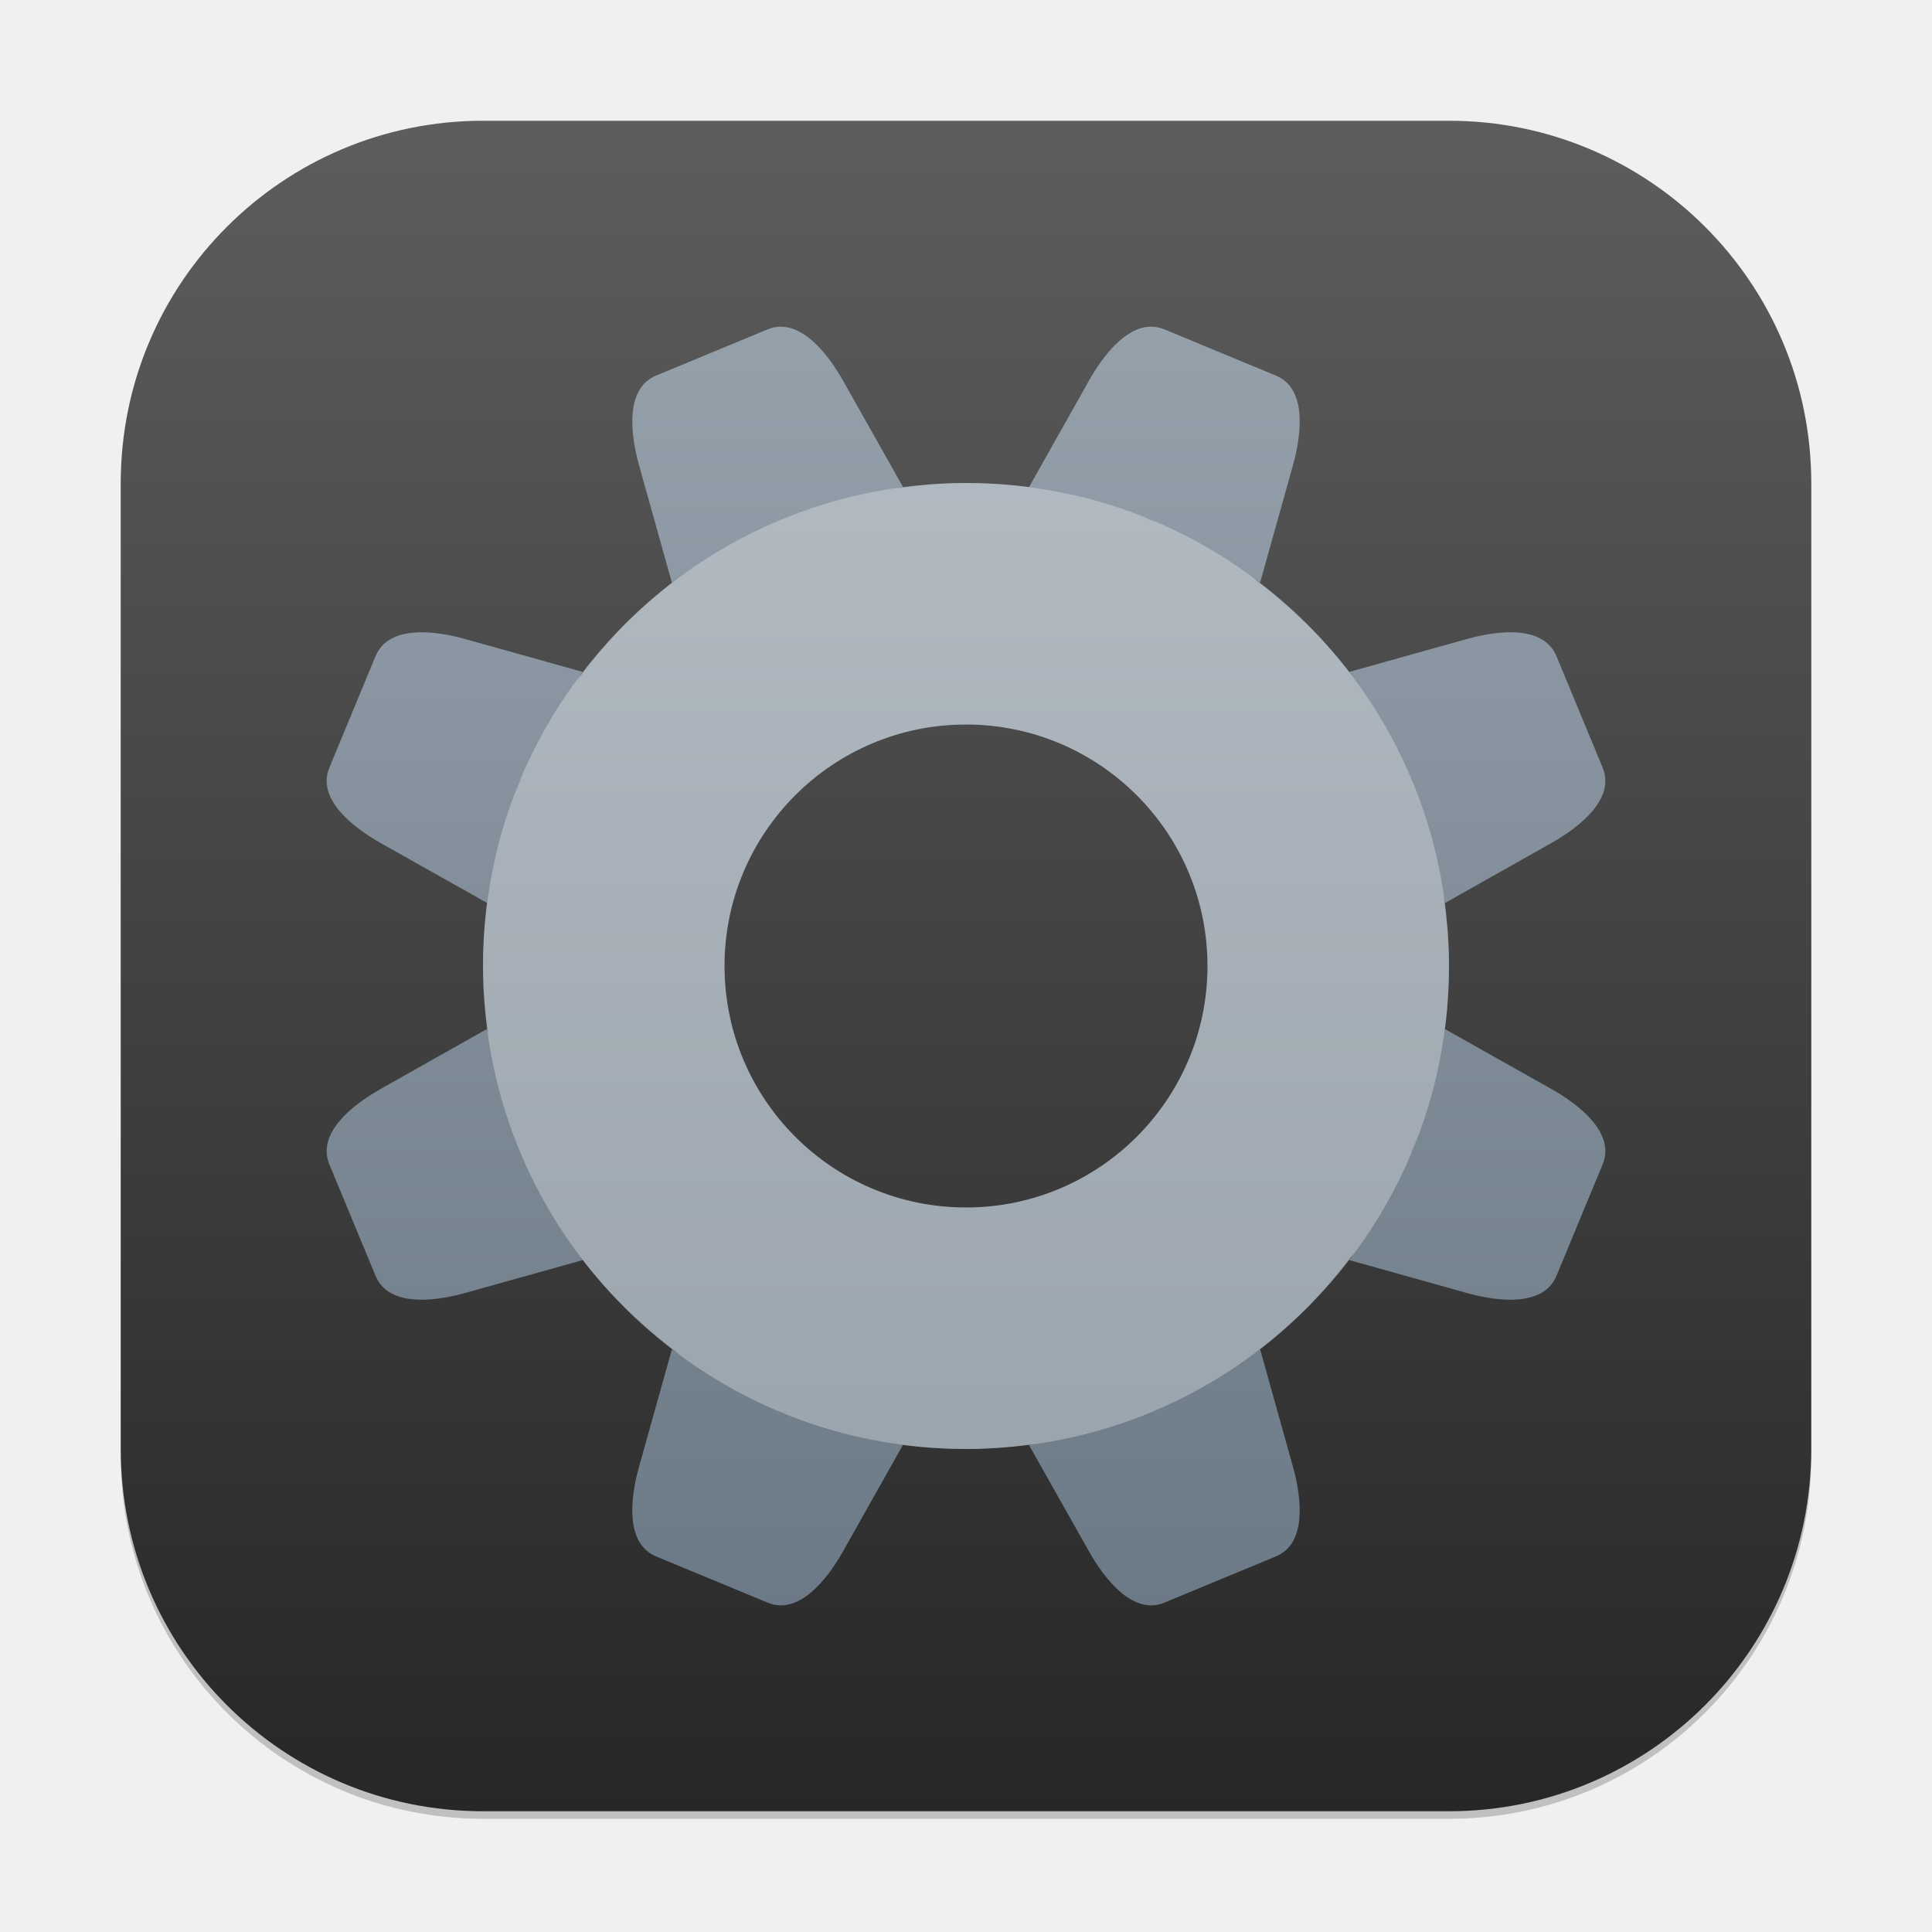
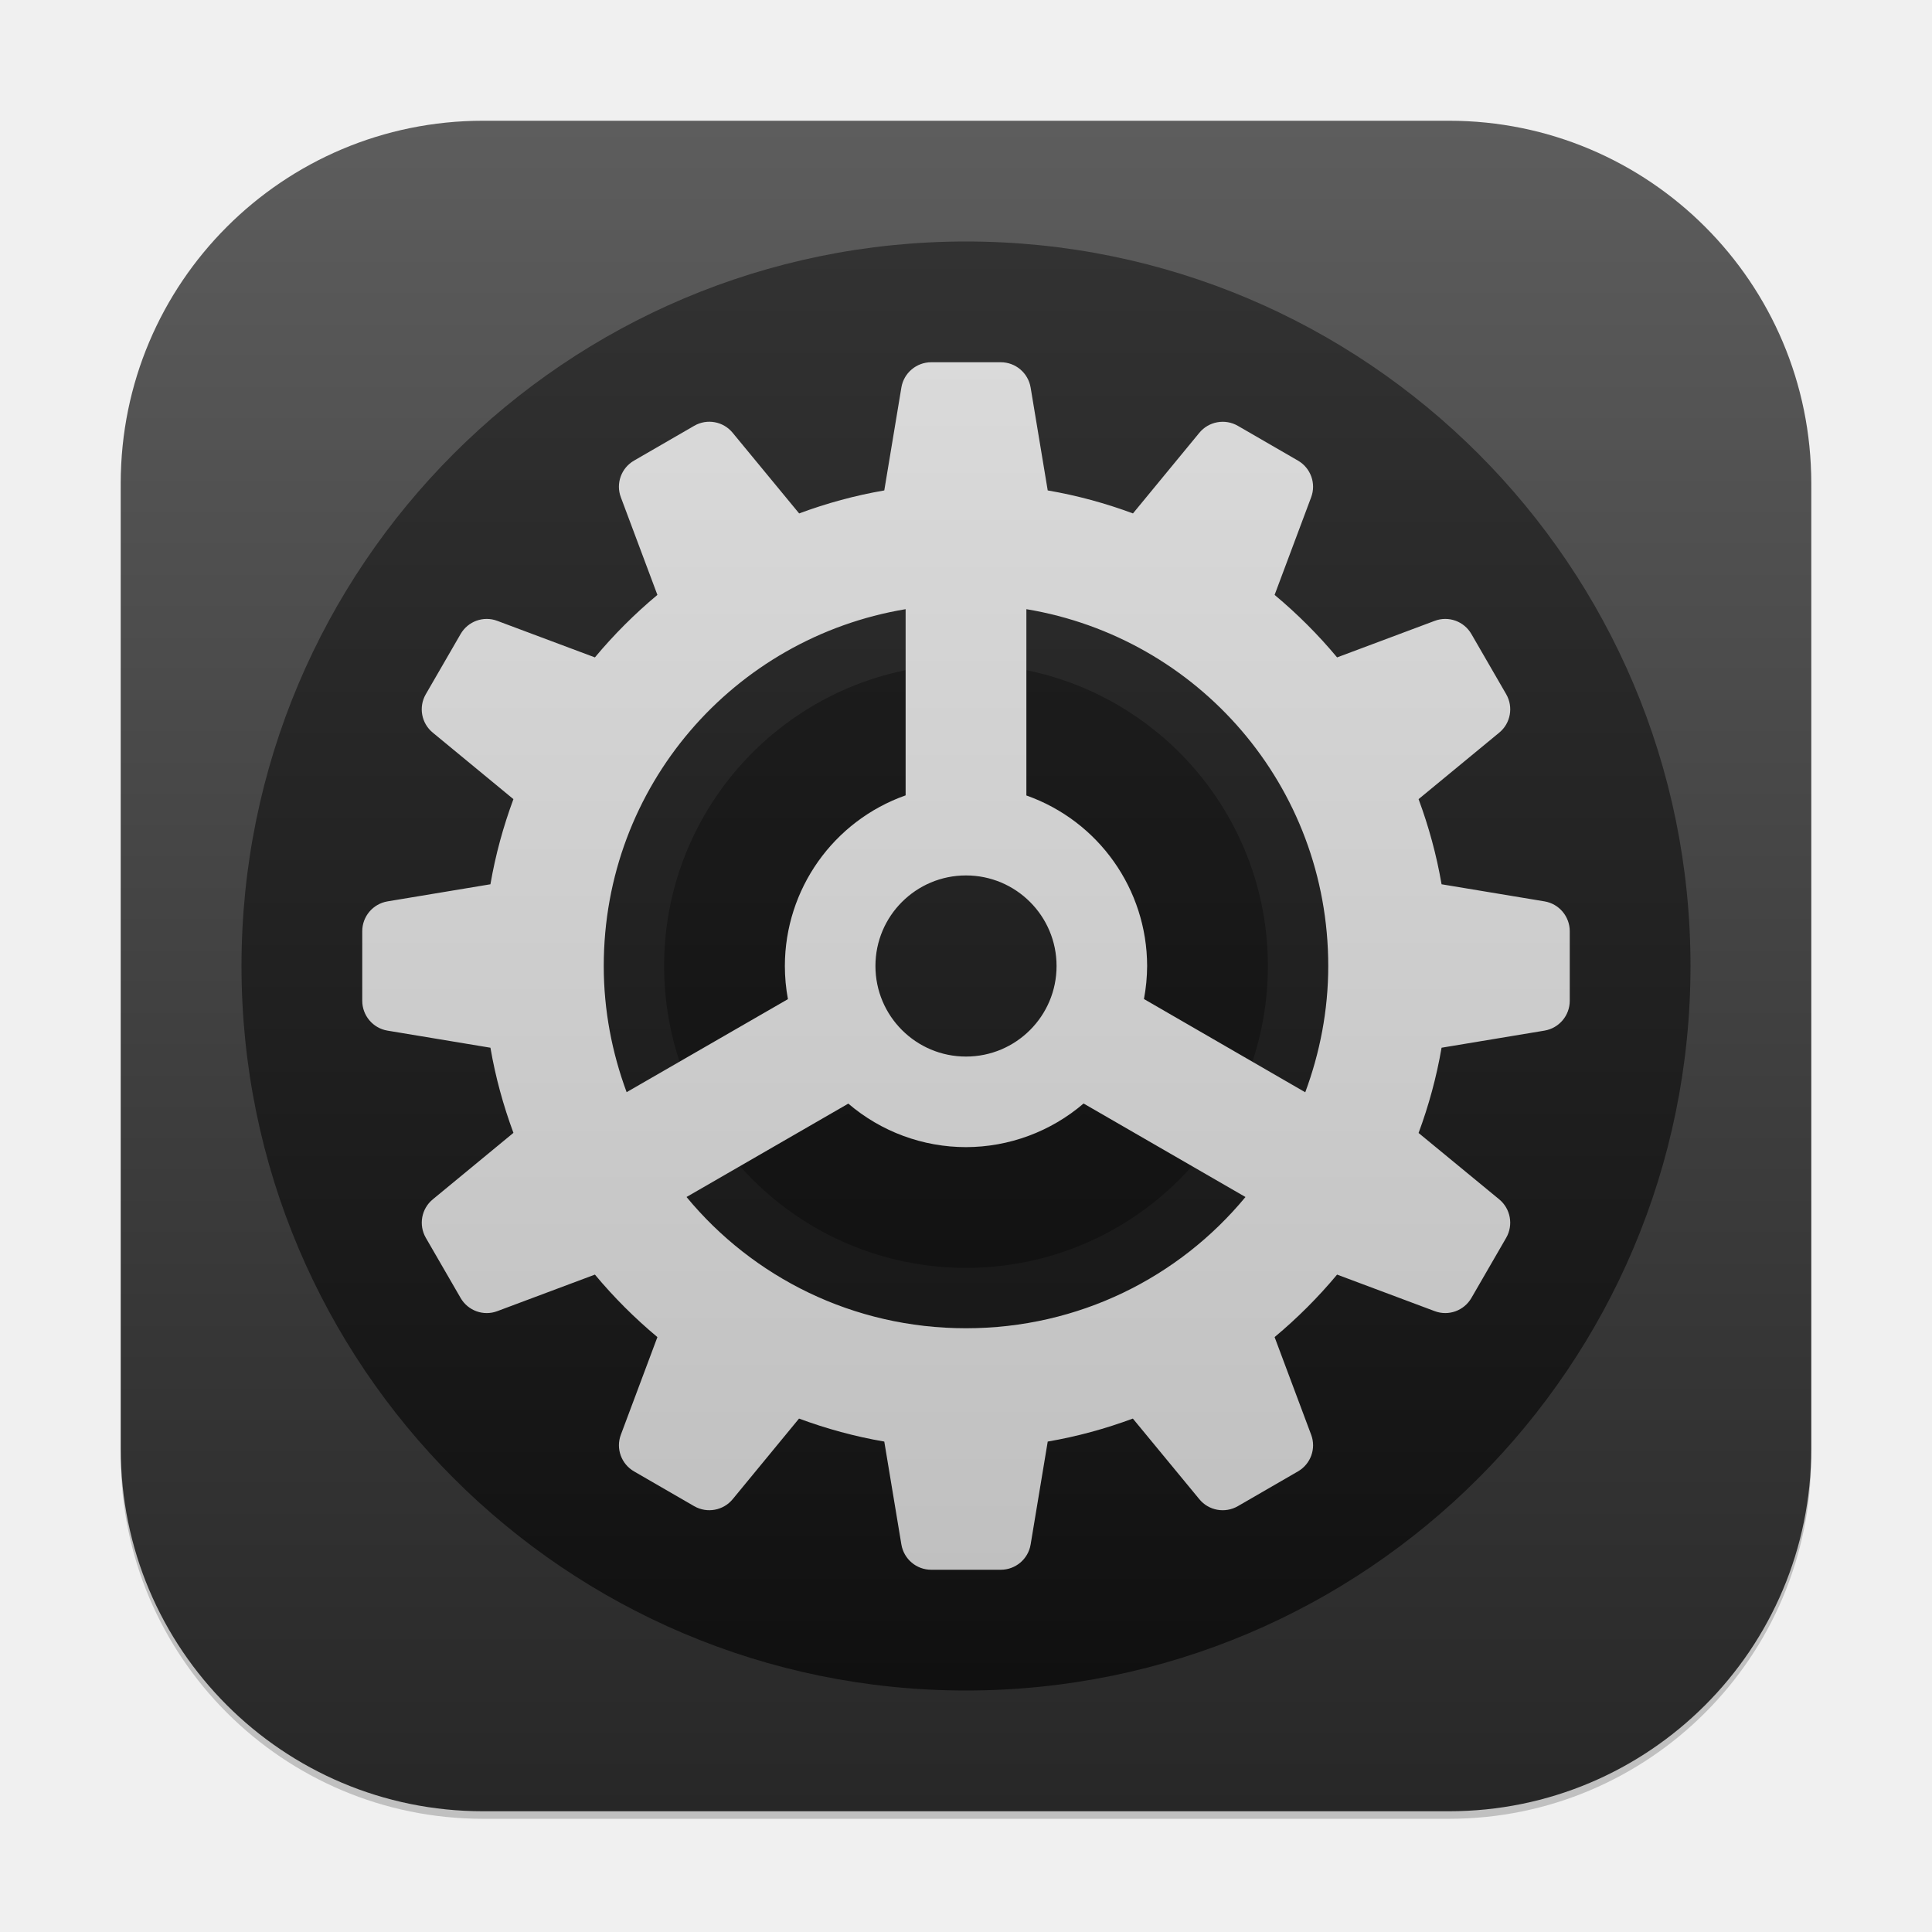
<svg xmlns="http://www.w3.org/2000/svg" xmlns:xlink="http://www.w3.org/1999/xlink" width="256" height="256" viewBox="0 0 256 256" version="1.1" id="svg1">
  <defs id="defs1">
-     <linearGradient xlink:href="#linearGradient2116" id="linearGradient3" x1="16" y1="30" x2="16" y2="2" gradientUnits="userSpaceOnUse" gradientTransform="scale(8)" />
+     <linearGradient id="linearGradient6">
+       <stop style="stop-color:#bbbbbb;stop-opacity:1;" offset="0" id="stop5" />
+       <stop style="stop-color:#dfdfdf;stop-opacity:1;" offset="1" id="stop6" />
+     </linearGradient>
    <linearGradient xlink:href="#4852" id="linearGradient4" x1="16" y1="30" x2="16" y2="2" gradientUnits="userSpaceOnUse" gradientTransform="scale(8)" />
+     <linearGradient xlink:href="#linearGradient6" id="linearGradient5" x1="32" y1="60" x2="32" y2="4" gradientUnits="userSpaceOnUse" gradientTransform="scale(4)" />
    <linearGradient id="4852">
      <stop style="stop-color:#272727;stop-opacity:1;" offset="0" id="stop14555" />
      <stop style="stop-color:#5d5d5d;stop-opacity:1;" offset="1" id="stop14557" />
    </linearGradient>
-     <linearGradient id="linearGradient2116">
-       <stop style="stop-color:#657481;stop-opacity:1;" offset="0" id="stop2112" />
-       <stop style="stop-color:#9ba6b0;stop-opacity:1;" offset="1" id="stop2114" />
+     <linearGradient id="linearGradient1">
+       <stop style="stop-color:#0d0d0d;stop-opacity:1;" offset="0" id="stop1" />
+       <stop style="stop-color:#353535;stop-opacity:1;" offset="1" id="stop2" />
    </linearGradient>
+     <linearGradient xlink:href="#linearGradient1" id="linearGradient7" x1="32" y1="60" x2="32" y2="4" gradientUnits="userSpaceOnUse" gradientTransform="scale(4)" />
  </defs>
  <rect style="opacity:0.2;fill:#000000;stroke-width:14" id="rect1" width="224" height="224" x="16" y="17" ry="48" />
  <rect style="fill:url(#linearGradient4);stroke-width:8" id="rect2" width="224" height="224" x="16" y="16" ry="48" />
-   <path id="rect1-2" style="opacity:1;fill:url(#linearGradient3);stroke-width:8" d="m 152.391,43.281 c -3.339,0.101 -6.291,3.944 -8.125,7.203 l -7.906,14.047 c 2.125,0.281 4.258,0.667 6.375,1.172 1.773,0.423 3.54,0.934 5.297,1.516 -1.736,-0.572 -3.499,-1.092 -5.297,-1.516 C 138.005,64.589 133.07,64 128,64 c -3.157,0 -6.247,0.277 -9.281,0.719 0.316,-0.046 0.621,-0.146 0.938,-0.188 l -7.922,-14.047 c -1.494,-2.656 -3.743,-5.693 -6.328,-6.781 -1.175,-0.495 -2.408,-0.592 -3.688,-0.063 l -14.781,6.125 c -4.095,1.696 -3.445,7.654 -2.25,11.922 l 4.344,15.531 c 1.003,-0.768 2.019,-1.498 3.063,-2.203 2.309,-1.561 4.735,-2.927 7.219,-4.172 -2.491,1.253 -4.927,2.616 -7.219,4.172 -6.082,4.129 -11.363,9.312 -15.703,15.234 0.286,-0.392 0.518,-0.834 0.813,-1.219 L 61.688,84.687 c -4.268,-1.195 -10.226,-1.845 -11.922,2.25 l -6.125,14.781 c -1.696,4.095 2.981,7.843 6.844,10.016 l 14.047,7.906 c 0.281,-2.125 0.667,-4.258 1.172,-6.375 0.423,-1.773 0.934,-3.54 1.516,-5.297 -0.572,1.736 -1.092,3.499 -1.516,5.297 C 64.589,117.995 64,122.93 64,128 c 0,3.158 0.277,6.246 0.719,9.281 -0.046,-0.315 -0.146,-0.621 -0.188,-0.938 l -14.047,7.922 c -3.863,2.173 -8.54,5.921 -6.844,10.016 l 6.125,14.781 c 1.696,4.095 7.654,3.445 11.922,2.25 l 15.531,-4.344 c -0.765,-0.998 -1.5,-2.008 -2.203,-3.047 -1.558,-2.304 -2.913,-4.725 -4.156,-7.203 1.252,2.485 2.603,4.916 4.156,7.203 4.116,6.06 9.29,11.326 15.188,15.656 -0.377,-0.276 -0.802,-0.498 -1.172,-0.781 l -4.344,15.516 c -1.195,4.268 -1.845,10.226 2.25,11.922 l 14.781,6.125 c 4.095,1.696 7.843,-2.981 10.016,-6.844 l 7.906,-14.047 C 117.508,191.186 115.374,190.804 113.25,190.297 117.986,191.414 122.923,192 128,192 c 3.144,0 6.228,-0.265 9.25,-0.703 -0.304,0.045 -0.601,0.131 -0.906,0.172 l 7.922,14.047 c 2.173,3.863 5.921,8.54 10.016,6.844 l 14.781,-6.125 c 4.095,-1.696 3.445,-7.654 2.25,-11.922 l -4.344,-15.531 c -0.962,0.737 -1.938,1.446 -2.938,2.125 -2.303,1.565 -4.725,2.938 -7.203,4.188 2.489,-1.259 4.914,-2.626 7.203,-4.188 6.017,-4.106 11.242,-9.259 15.547,-15.125 -0.278,0.38 -0.495,0.814 -0.781,1.188 l 15.516,4.344 c 4.268,1.195 10.226,1.845 11.922,-2.25 l 6.125,-14.781 c 1.696,-4.095 -2.981,-7.843 -6.844,-10.016 l -14.047,-7.906 c -0.282,2.126 -0.667,4.258 -1.172,6.375 -0.426,1.788 -0.943,3.572 -1.531,5.344 0.578,-1.75 1.104,-3.531 1.531,-5.344 C 191.411,138.004 192,133.071 192,128 c 0,-3.157 -0.277,-6.247 -0.719,-9.281 0.046,0.316 0.146,0.621 0.188,0.938 l 14.047,-7.922 c 3.863,-2.173 8.54,-5.921 6.844,-10.016 l -6.125,-14.781 c -0.53,-1.28 -1.476,-2.097 -2.656,-2.578 -2.598,-1.058 -6.331,-0.493 -9.266,0.328 l -15.531,4.344 c 0.768,1.003 1.497,2.019 2.203,3.063 1.583,2.342 2.977,4.807 4.234,7.328 -1.267,-2.532 -2.655,-5.002 -4.234,-7.328 -4.123,-6.074 -9.291,-11.351 -15.203,-15.688 0.383,0.28 0.812,0.509 1.188,0.797 l 4.344,-15.516 c 1.195,-4.268 1.845,-10.226 -2.25,-11.922 l -14.781,-6.125 c -0.64,-0.265 -1.272,-0.378 -1.891,-0.359 z m -35.656,21.813 c -2.174,0.387 -4.315,0.884 -6.406,1.484 2.107,-0.608 4.242,-1.094 6.406,-1.484 z m -9.359,2.422 c -1.78,0.607 -3.513,1.291 -5.219,2.047 1.71,-0.756 3.448,-1.442 5.219,-2.047 z m 43.312,0.688 c 0.6,0.228 1.2,0.424 1.797,0.672 0.135,0.056 0.256,0.131 0.391,0.188 -0.721,-0.305 -1.453,-0.581 -2.188,-0.859 z m 9.094,4.25 c 0.496,0.283 0.951,0.612 1.438,0.906 -0.484,-0.295 -0.945,-0.624 -1.438,-0.906 z M 73.359,94.781 c -0.295,0.484 -0.624,0.945 -0.906,1.438 0.283,-0.496 0.612,-0.951 0.906,-1.438 z M 128,96 c 17.673,0 32,14.327 32,32 0,17.673 -14.327,32 -32,32 -17.673,0 -32,-14.327 -32,-32 0,-17.673 14.327,-32 32,-32 z m 58.375,6 c 0.793,1.781 1.512,3.591 2.141,5.438 -0.63,-1.853 -1.35,-3.665 -2.141,-5.438 z m -117.312,1.125 c -0.305,0.721 -0.581,1.453 -0.859,2.188 0.228,-0.6 0.424,-1.2 0.672,-1.797 0.056,-0.135 0.131,-0.256 0.188,-0.391 z m 120.344,7.172 c 0.614,2.122 1.107,4.272 1.5,6.453 -0.39,-2.193 -0.892,-4.343 -1.5,-6.453 z M 65.094,139.234 c 0.389,2.19 0.878,4.346 1.484,6.453 -0.612,-2.119 -1.093,-4.276 -1.484,-6.453 z m 2.453,9.484 c 0.584,1.703 1.249,3.365 1.969,5 -0.722,-1.642 -1.386,-3.303 -1.969,-5 z m 120.297,1.844 c -0.243,0.642 -0.454,1.283 -0.719,1.922 -0.054,0.131 -0.133,0.245 -0.188,0.375 0.32,-0.758 0.615,-1.525 0.906,-2.297 z m -4.313,9.234 c -0.261,0.457 -0.557,0.879 -0.828,1.328 0.271,-0.446 0.568,-0.875 0.828,-1.328 z M 94.953,182.75 c 0.408,0.247 0.79,0.528 1.203,0.766 -0.416,-0.238 -0.794,-0.52 -1.203,-0.766 z m 58.891,3.672 c -1.665,0.736 -3.34,1.423 -5.062,2.016 1.725,-0.594 3.408,-1.282 5.062,-2.016 z m -50.656,0.547 c 0.267,0.112 0.544,0.204 0.812,0.312 -0.16,-0.065 -0.325,-0.09 -0.484,-0.156 -0.113,-0.047 -0.215,-0.109 -0.328,-0.156 z m 42.453,2.469 c -1.998,0.575 -4.028,1.027 -6.078,1.406 2.063,-0.378 4.089,-0.836 6.078,-1.406 z" />
-   <path id="path285" style="opacity:0.3;fill:#ffffff;stroke-width:12.8;stroke-linecap:round;stroke-linejoin:round" d="m 128,64 c -35.346,0 -64,28.654 -64,64 0,35.346 28.654,64 64,64 35.346,0 64,-28.654 64,-64 0,-35.346 -28.654,-64 -64,-64 z m 0,32 c 17.673,0 32,14.327 32,32 0,17.673 -14.327,32 -32,32 -17.673,0 -32,-14.327 -32,-32 0,-17.673 14.327,-32 32,-32 z" />
+   <circle style="fill:url(#linearGradient7);stroke-width:4" id="path1" cx="128" cy="128" r="96" />
+   <path id="path6" style="opacity:0.3;fill:#000000;fill-opacity:1;stroke-width:4" d="m 128,88 a 40,40 0 0 0 -40,40 40,40 0 0 0 40,40 40,40 0 0 0 40,-40 40,40 0 0 0 -40,-40 z m 0,16 a 24,24 0 0 1 24,24 24,24 0 0 1 -24,24 24,24 0 0 1 -24,-24 24,24 0 0 1 24,-24 z" />
+   <path id="path1-3" style="fill:url(#linearGradient5);fill-opacity:1;stroke-width:8" d="m 123.391,48 c -1.952,0 -3.633,1.416 -3.953,3.344 l -2.266,13.641 c -3.894,0.669 -7.658,1.704 -11.281,3.047 L 97.078,57.344 c -1.24,-1.512 -3.398,-1.906 -5.094,-0.922 l -7.969,4.609 c -1.696,0.976 -2.438,3.035 -1.75,4.859 l 4.844,12.938 c -3.003,2.503 -5.778,5.278 -8.281,8.281 l -12.938,-4.844 c -1.824,-0.688 -3.883,0.054 -4.859,1.75 l -4.609,7.969 c -0.984,1.696 -0.59,3.854 0.922,5.094 l 10.687,8.812 c -1.343,3.623 -2.378,7.387 -3.047,11.281 L 51.344,119.438 C 49.416,119.766 48,121.431 48,123.391 v 9.219 c 0,1.952 1.416,3.633 3.344,3.953 l 13.641,2.266 c 0.669,3.894 1.704,7.658 3.047,11.281 l -10.687,8.812 c -1.512,1.24 -1.898,3.398 -0.922,5.094 l 4.609,7.969 c 0.976,1.696 3.035,2.438 4.859,1.75 l 12.938,-4.844 c 2.503,3.003 5.278,5.778 8.281,8.281 l -4.844,12.938 c -0.688,1.832 0.062,3.883 1.75,4.859 l 7.969,4.609 c 1.696,0.976 3.854,0.582 5.094,-0.922 L 105.875,187.969 c 3.627,1.345 7.398,2.377 11.297,3.047 l 2.266,13.641 c 0.328,1.928 1.993,3.344 3.953,3.344 h 9.219 c 1.952,0 3.633,-1.416 3.953,-3.344 l 2.266,-13.641 c 3.894,-0.669 7.658,-1.704 11.281,-3.047 l 8.812,10.687 c 1.24,1.512 3.398,1.898 5.094,0.922 l 7.969,-4.609 c 1.696,-0.976 2.438,-3.035 1.75,-4.859 l -4.844,-12.938 c 3.003,-2.503 5.778,-5.278 8.281,-8.281 l 12.938,4.844 c 1.832,0.688 3.883,-0.062 4.859,-1.75 l 4.609,-7.969 c 0.976,-1.696 0.582,-3.854 -0.922,-5.094 L 187.969,150.125 c 1.345,-3.627 2.377,-7.398 3.047,-11.297 l 13.641,-2.266 c 1.928,-0.328 3.344,-1.993 3.344,-3.953 v -9.219 c 0,-1.952 -1.416,-3.633 -3.344,-3.953 l -13.641,-2.266 c -0.669,-3.894 -1.704,-7.658 -3.047,-11.281 l 10.687,-8.812 c 1.512,-1.24 1.898,-3.398 0.922,-5.094 l -4.609,-7.969 c -0.976,-1.696 -3.035,-2.438 -4.859,-1.75 l -12.938,4.844 c -2.503,-3.003 -5.278,-5.778 -8.281,-8.281 l 4.844,-12.938 c 0.688,-1.832 -0.062,-3.883 -1.75,-4.859 l -7.969,-4.609 c -1.696,-0.976 -3.854,-0.582 -5.094,0.922 L 150.125,68.031 c -3.627,-1.345 -7.398,-2.377 -11.297,-3.047 L 136.562,51.344 C 136.234,49.416 134.569,48 132.609,48 Z M 120,80.719 v 24.672 c -9.583,3.388 -15.992,12.445 -16,22.609 4e-4,1.473 0.136,2.943 0.406,4.391 L 83.031,144.719 C 81.106,139.511 80,133.896 80,128 80,104.129 97.243,84.51 120,80.719 Z m 16,0 c 22.757,3.792 40,23.41 40,47.281 0,5.903 -1.117,11.521 -3.047,16.734 l -21.375,-12.359 c 0.274,-1.442 0.415,-2.907 0.422,-4.375 -0.014,-10.158 -6.423,-19.208 -16,-22.594 z M 128,116 a 12,12 0 0 1 12,12 12,12 0 0 1 -12,12 12,12 0 0 1 -12,-12 12,12 0 0 1 12,-12 z m 15.578,30.219 21.453,12.391 C 156.243,169.248 142.949,176 128,176 113.051,176 99.757,169.248 90.969,158.609 l 21.437,-12.375 c 4.345,3.718 9.875,5.763 15.594,5.766 5.715,-0.01 11.239,-2.061 15.578,-5.781 z" />
</svg>
